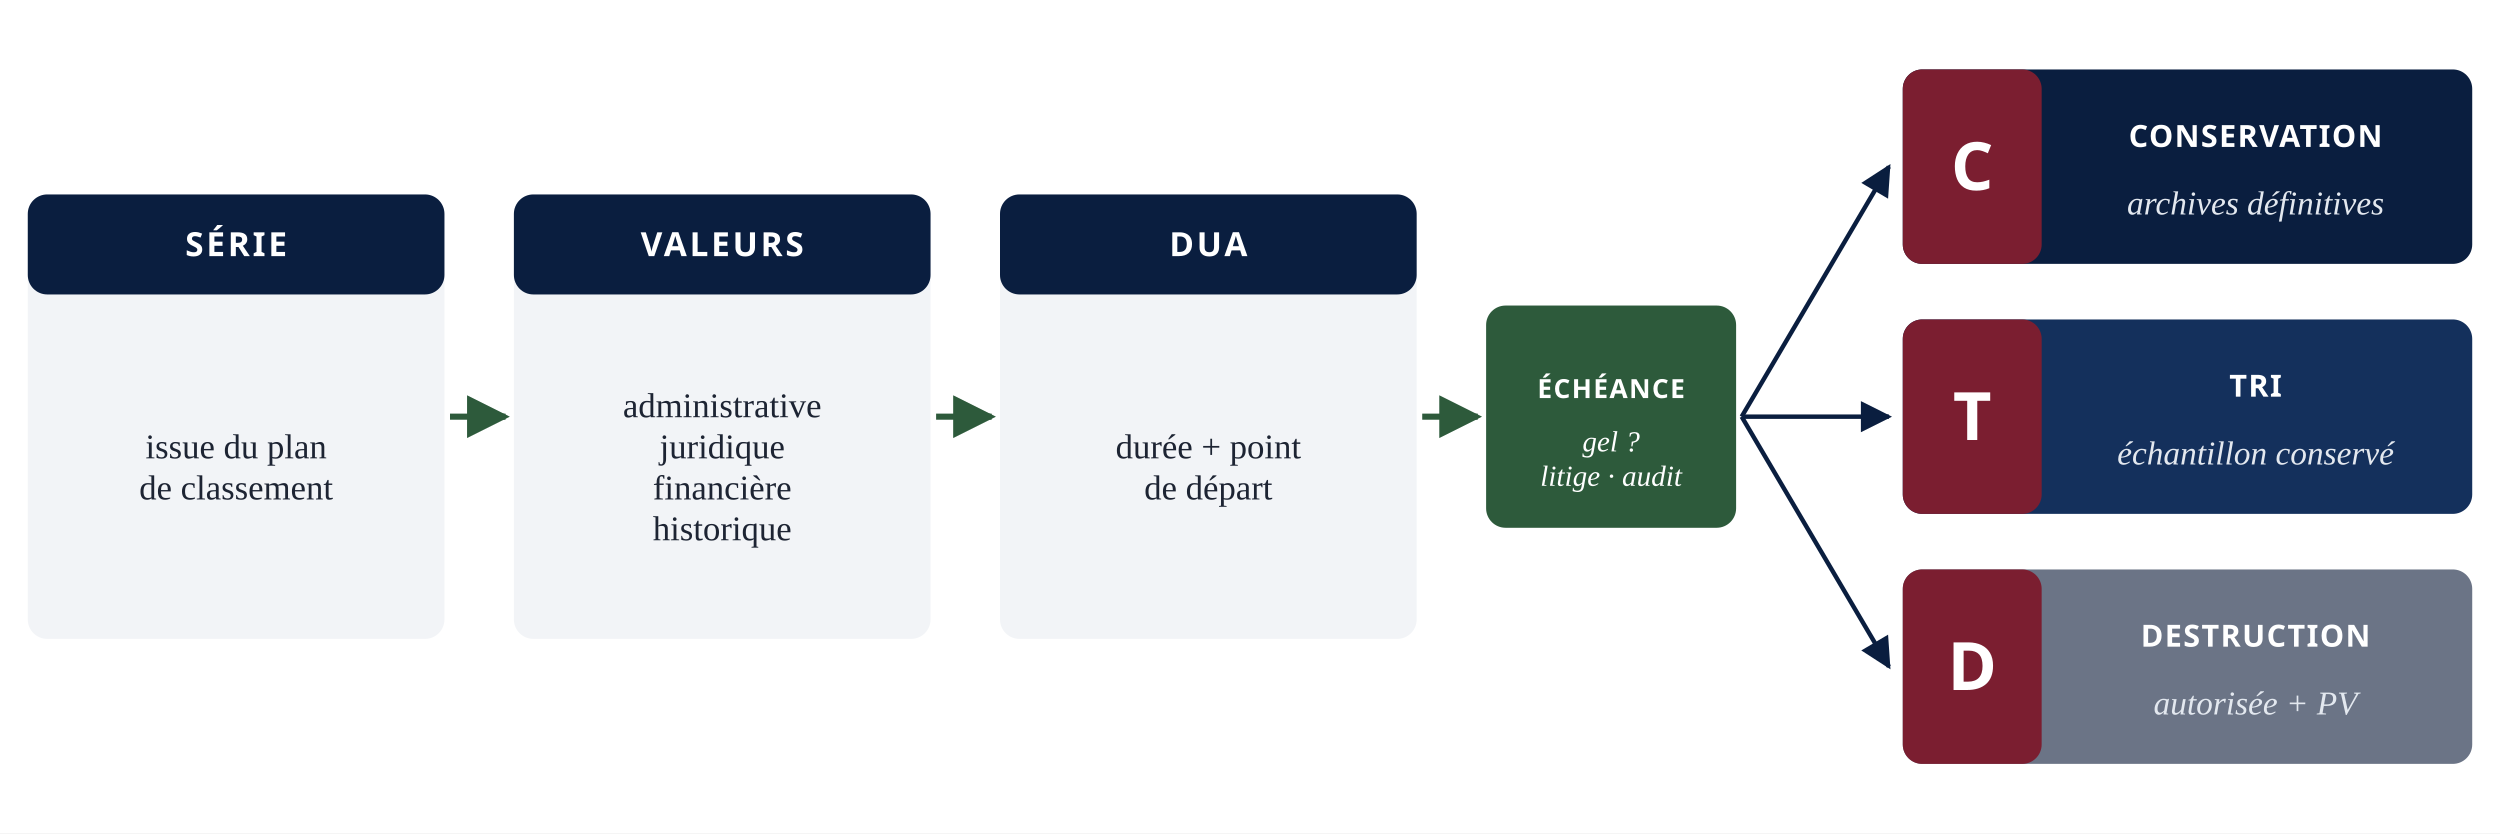
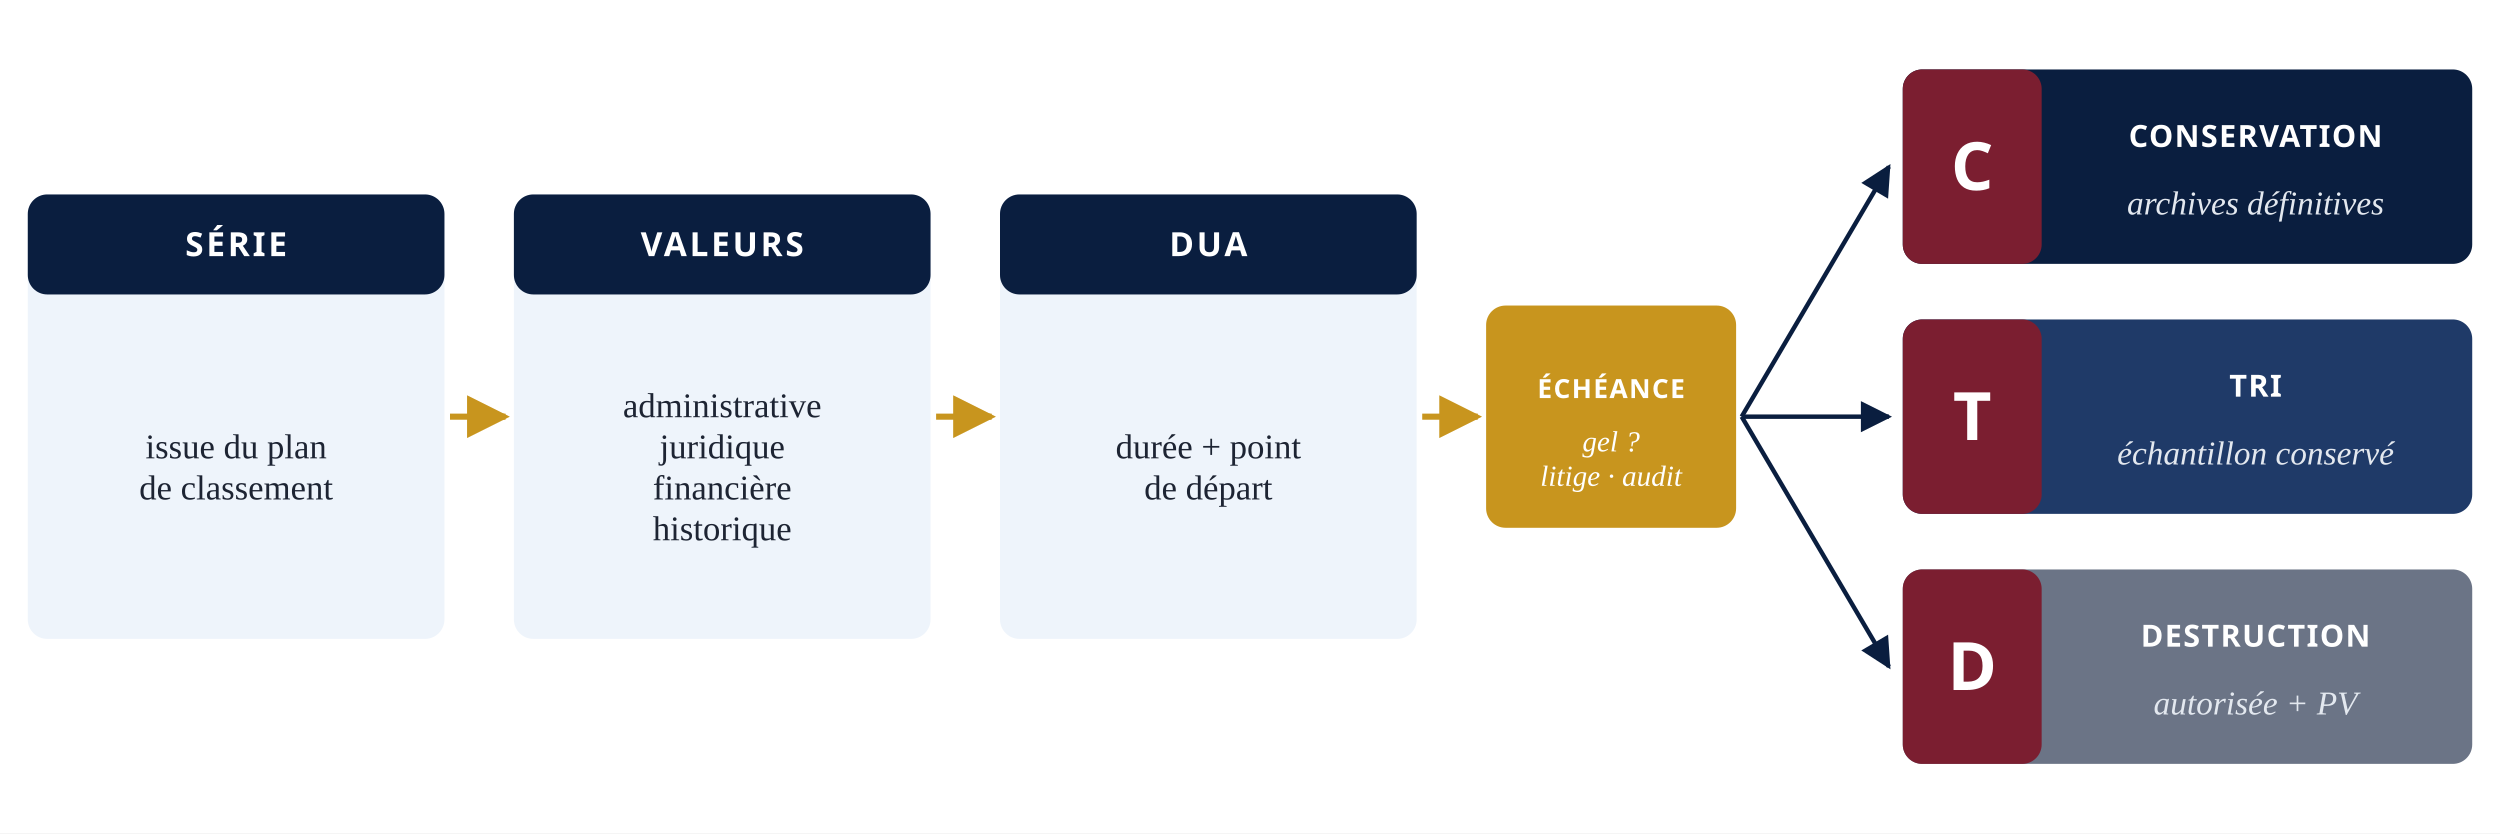
<svg xmlns="http://www.w3.org/2000/svg" viewBox="0 0 900 300" width="900" height="300">
  <defs>
    <marker id="ar" viewBox="0 0 10 10" refX="9" refY="5" markerWidth="7" markerHeight="7" orient="auto-start-reverse">
      <path d="M0 0L10 5L0 10z" fill="#0A1E3F" />
    </marker>
    <marker id="arg" viewBox="0 0 10 10" refX="9" refY="5" markerWidth="7" markerHeight="7" orient="auto-start-reverse">
-       <path d="M0 0L10 5L0 10z" fill="#2D5A3B" />
+       <path d="M0 0L10 5L0 10z" fill="#C8951E" />
    </marker>
  </defs>
  <rect width="900" height="300" fill="white" />
-   <rect x="10" y="70" width="150" height="160" rx="7" fill="#F2F4F7" stroke="none" stroke-width="1" />
+   <rect x="10" y="70" width="150" height="160" rx="7" fill="#EEF4FB" stroke="none" stroke-width="1" />
  <rect x="10" y="70" width="150" height="36" rx="7" fill="#0A1E3F" stroke="none" stroke-width="1" />
  <text x="85" y="92.2" font-family="Montserrat" font-size="12" font-weight="800" fill="white" text-anchor="middle" letter-spacing="1">SÉRIE</text>
  <text x="85" y="165.0" font-family="Source Sans 3" font-size="12.5" font-weight="400" fill="#1D2433" text-anchor="middle" letter-spacing="0">issue du plan</text>
  <text x="85" y="179.8" font-family="Source Sans 3" font-size="12.5" font-weight="400" fill="#1D2433" text-anchor="middle" letter-spacing="0">de classement</text>
-   <line x1="162" y1="150" x2="182" y2="150" stroke="#2D5A3B" stroke-width="2.2" marker-end="url(#arg)" />
-   <rect x="185" y="70" width="150" height="160" rx="7" fill="#F2F4F7" stroke="none" stroke-width="1" />
+   <line x1="162" y1="150" x2="182" y2="150" stroke="#C8951E" stroke-width="2.2" marker-end="url(#arg)" />
+   <rect x="185" y="70" width="150" height="160" rx="7" fill="#EEF4FB" stroke="none" stroke-width="1" />
  <rect x="185" y="70" width="150" height="36" rx="7" fill="#0A1E3F" stroke="none" stroke-width="1" />
  <text x="260" y="92.2" font-family="Montserrat" font-size="12" font-weight="800" fill="white" text-anchor="middle" letter-spacing="1">VALEURS</text>
  <text x="260" y="150.2" font-family="Source Sans 3" font-size="12.5" font-weight="400" fill="#1D2433" text-anchor="middle" letter-spacing="0">administrative</text>
  <text x="260" y="165.0" font-family="Source Sans 3" font-size="12.5" font-weight="400" fill="#1D2433" text-anchor="middle" letter-spacing="0">juridique</text>
  <text x="260" y="179.8" font-family="Source Sans 3" font-size="12.5" font-weight="400" fill="#1D2433" text-anchor="middle" letter-spacing="0">financière</text>
  <text x="260" y="194.5" font-family="Source Sans 3" font-size="12.5" font-weight="400" fill="#1D2433" text-anchor="middle" letter-spacing="0">historique</text>
-   <line x1="337" y1="150" x2="357" y2="150" stroke="#2D5A3B" stroke-width="2.2" marker-end="url(#arg)" />
-   <rect x="360" y="70" width="150" height="160" rx="7" fill="#F2F4F7" stroke="none" stroke-width="1" />
+   <line x1="337" y1="150" x2="357" y2="150" stroke="#C8951E" stroke-width="2.2" marker-end="url(#arg)" />
+   <rect x="360" y="70" width="150" height="160" rx="7" fill="#EEF4FB" stroke="none" stroke-width="1" />
  <rect x="360" y="70" width="150" height="36" rx="7" fill="#0A1E3F" stroke="none" stroke-width="1" />
  <text x="435" y="92.2" font-family="Montserrat" font-size="12" font-weight="800" fill="white" text-anchor="middle" letter-spacing="1">DUA</text>
  <text x="435" y="165.0" font-family="Source Sans 3" font-size="12.5" font-weight="400" fill="#1D2433" text-anchor="middle" letter-spacing="0">durée + point</text>
  <text x="435" y="179.8" font-family="Source Sans 3" font-size="12.5" font-weight="400" fill="#1D2433" text-anchor="middle" letter-spacing="0">de départ</text>
-   <line x1="512" y1="150" x2="532" y2="150" stroke="#2D5A3B" stroke-width="2.2" marker-end="url(#arg)" />
-   <rect x="535" y="110" width="90" height="80" rx="7" fill="#2D5A3B" stroke="none" stroke-width="1" />
+   <line x1="512" y1="150" x2="532" y2="150" stroke="#C8951E" stroke-width="2.2" marker-end="url(#arg)" />
+   <rect x="535" y="110" width="90" height="80" rx="7" fill="#C8951E" stroke="none" stroke-width="1" />
  <text x="580" y="143.3" font-family="Montserrat" font-size="9.5" font-weight="800" fill="white" text-anchor="middle" letter-spacing="0.5">ÉCHÉANCE</text>
  <text x="580" y="162.5" font-family="Source Sans 3" font-size="10.5" font-weight="400" fill="white" text-anchor="middle" letter-spacing="0" font-style="italic">gel ?</text>
  <text x="580" y="174.9" font-family="Source Sans 3" font-size="10.5" font-weight="400" fill="white" text-anchor="middle" letter-spacing="0" font-style="italic">litige · audit</text>
  <line x1="627" y1="150" x2="680" y2="60" stroke="#0A1E3F" stroke-width="1.6" marker-end="url(#ar)" />
  <rect x="685" y="25" width="205" height="70" rx="7" fill="#0A1E3F" stroke="none" stroke-width="1" />
  <rect x="685" y="25" width="50" height="70" rx="7" fill="#7B1E30" stroke="none" stroke-width="1" />
  <text x="710" y="68.4" font-family="Montserrat" font-size="24" font-weight="800" fill="white" text-anchor="middle" letter-spacing="0.5">C</text>
  <text x="812" y="52.9" font-family="Montserrat" font-size="11" font-weight="800" fill="white" text-anchor="middle" letter-spacing="0.5">CONSERVATION</text>
  <text x="812" y="77.2" font-family="Source Sans 3" font-size="12" font-weight="400" fill="#E3E8EF" text-anchor="middle" letter-spacing="0" font-style="italic">archives définitives</text>
  <line x1="627" y1="150" x2="680" y2="150" stroke="#0A1E3F" stroke-width="1.6" marker-end="url(#ar)" />
-   <rect x="685" y="115" width="205" height="70" rx="7" fill="#14305C" stroke="none" stroke-width="1" />
+   <rect x="685" y="115" width="205" height="70" rx="7" fill="#1F3A68" stroke="none" stroke-width="1" />
  <rect x="685" y="115" width="50" height="70" rx="7" fill="#7B1E30" stroke="none" stroke-width="1" />
  <text x="710" y="158.4" font-family="Montserrat" font-size="24" font-weight="800" fill="white" text-anchor="middle" letter-spacing="0.5">T</text>
  <text x="812" y="142.8" font-family="Montserrat" font-size="11" font-weight="800" fill="white" text-anchor="middle" letter-spacing="0.5">TRI</text>
  <text x="812" y="167.2" font-family="Source Sans 3" font-size="12" font-weight="400" fill="#E3E8EF" text-anchor="middle" letter-spacing="0" font-style="italic">échantillon conservé</text>
  <line x1="627" y1="150" x2="680" y2="240" stroke="#0A1E3F" stroke-width="1.6" marker-end="url(#ar)" />
  <rect x="685" y="205" width="205" height="70" rx="7" fill="#6B7486" stroke="none" stroke-width="1" />
  <rect x="685" y="205" width="50" height="70" rx="7" fill="#7B1E30" stroke="none" stroke-width="1" />
  <text x="710" y="248.4" font-family="Montserrat" font-size="24" font-weight="800" fill="white" text-anchor="middle" letter-spacing="0.5">D</text>
  <text x="812" y="232.8" font-family="Montserrat" font-size="11" font-weight="800" fill="white" text-anchor="middle" letter-spacing="0.5">DESTRUCTION</text>
  <text x="812" y="257.2" font-family="Source Sans 3" font-size="12" font-weight="400" fill="#E3E8EF" text-anchor="middle" letter-spacing="0" font-style="italic">autorisée + PV</text>
</svg>
